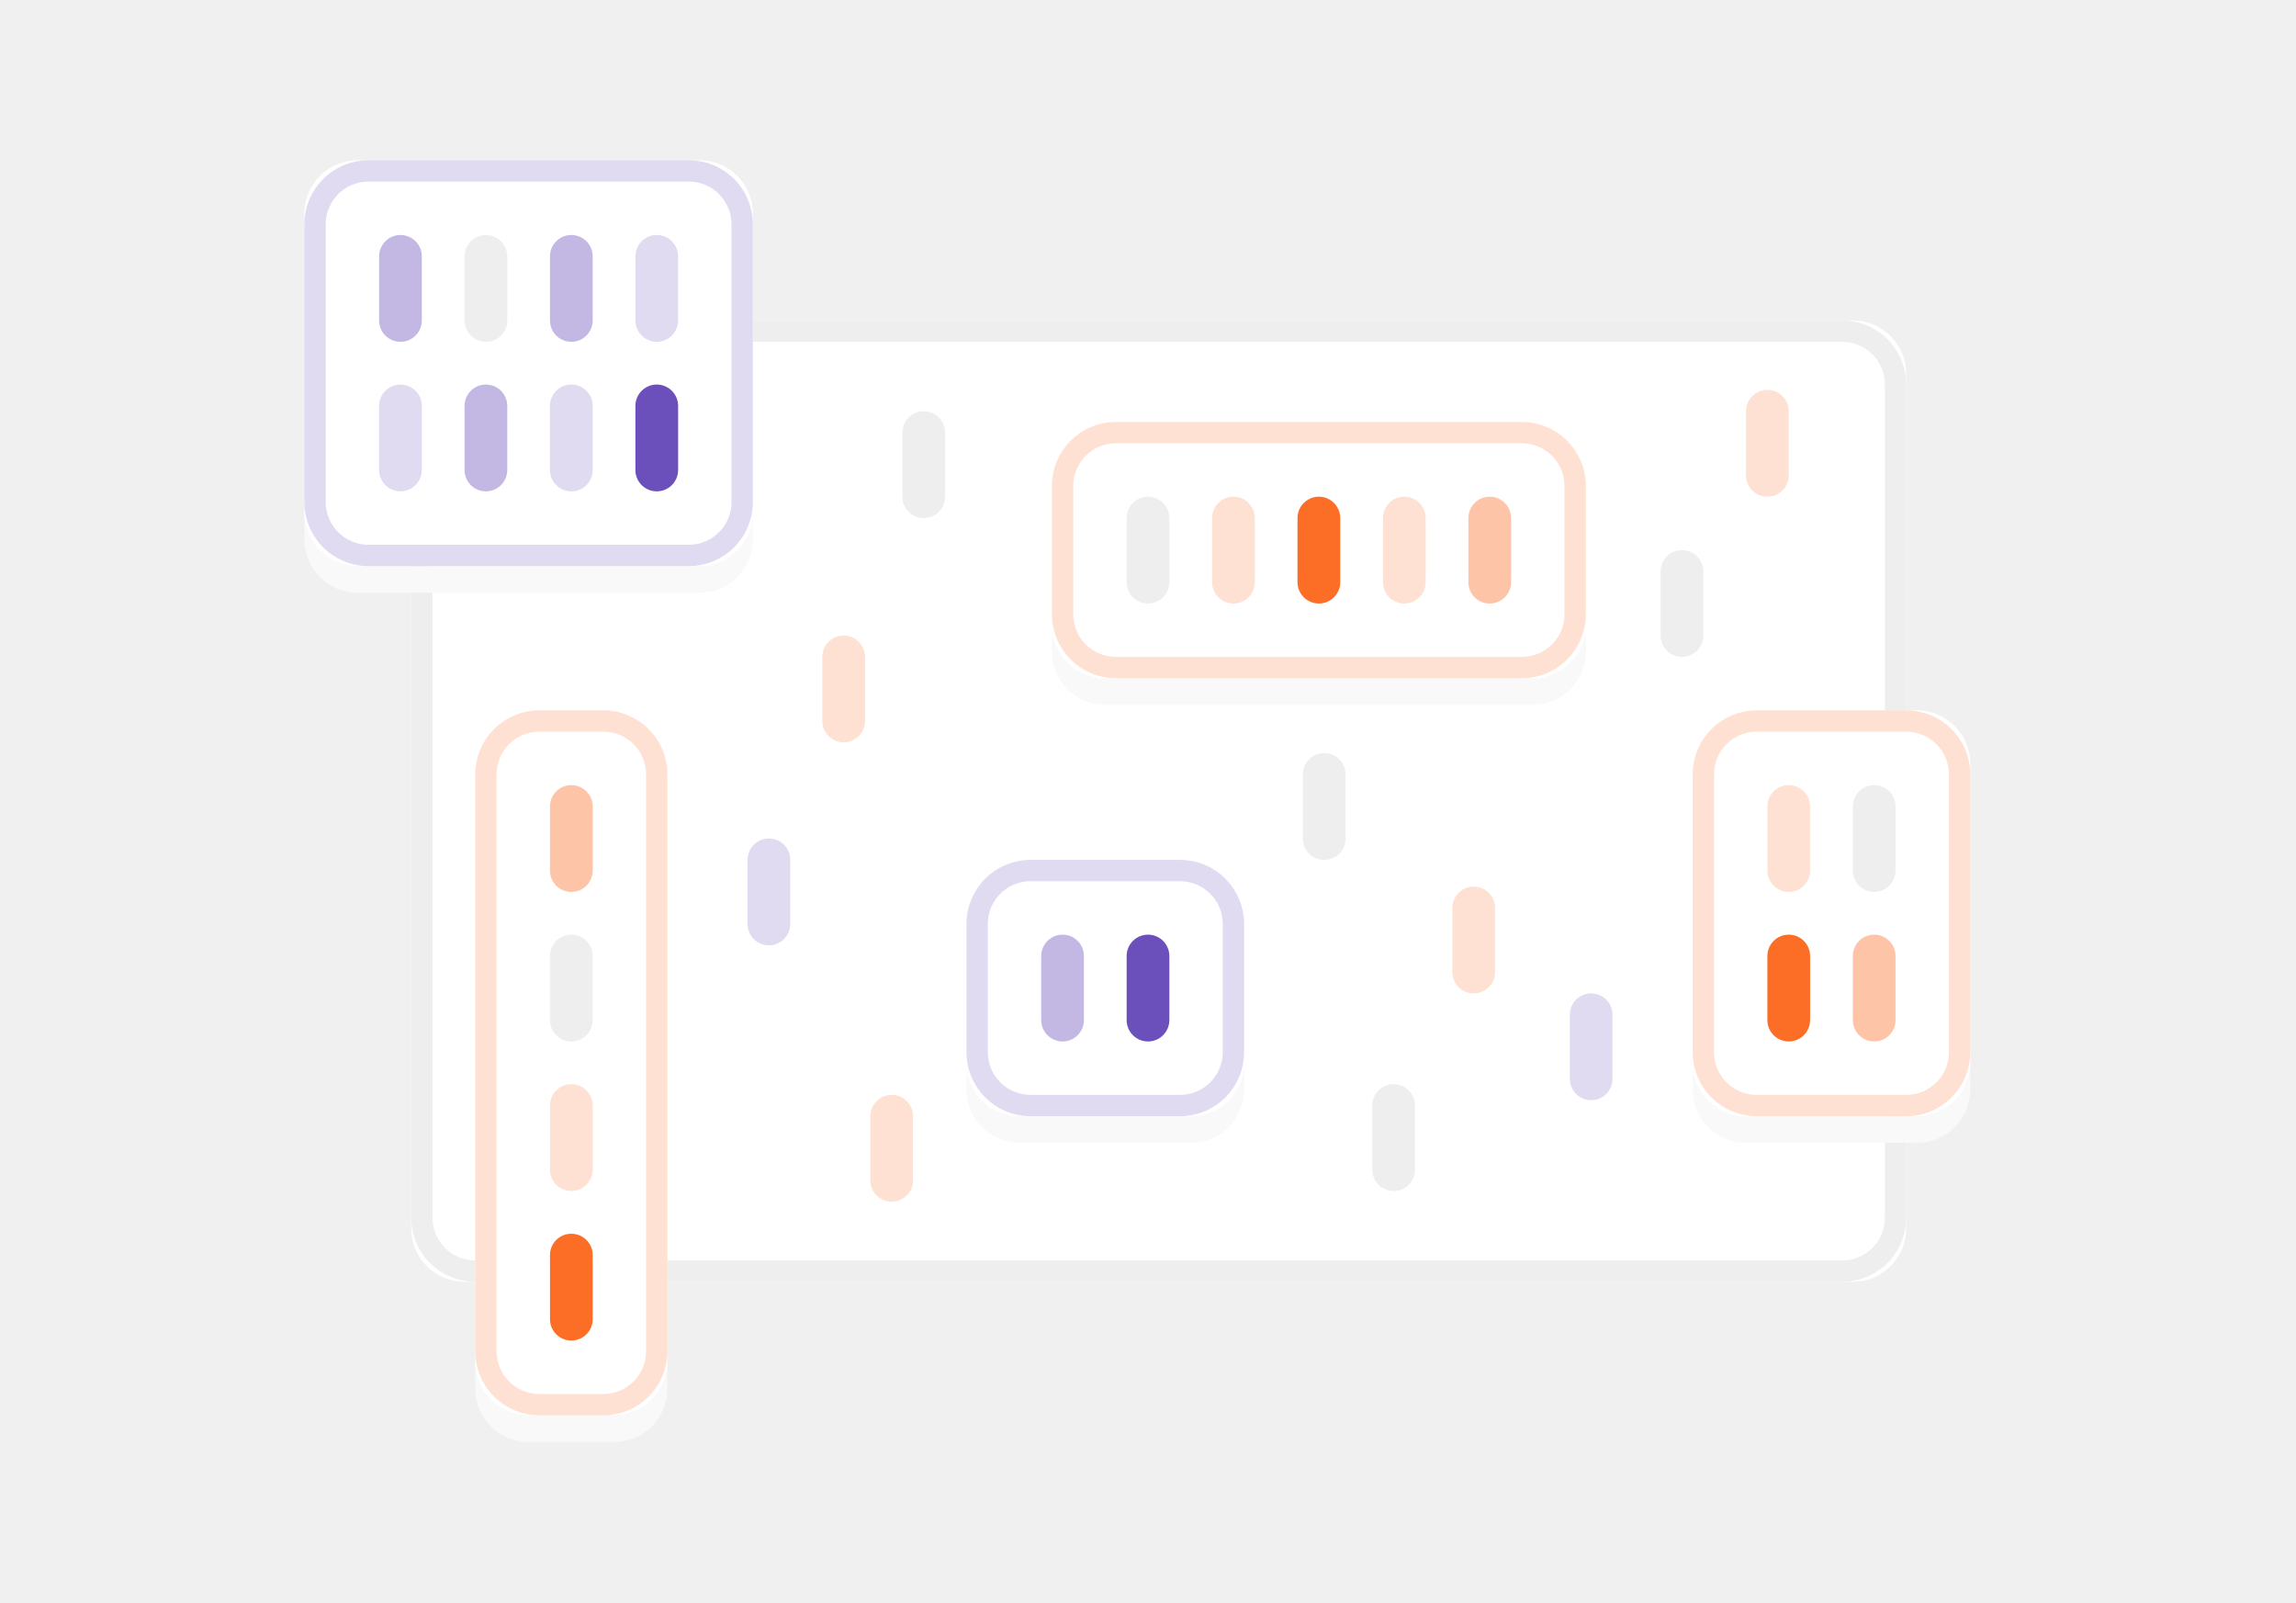
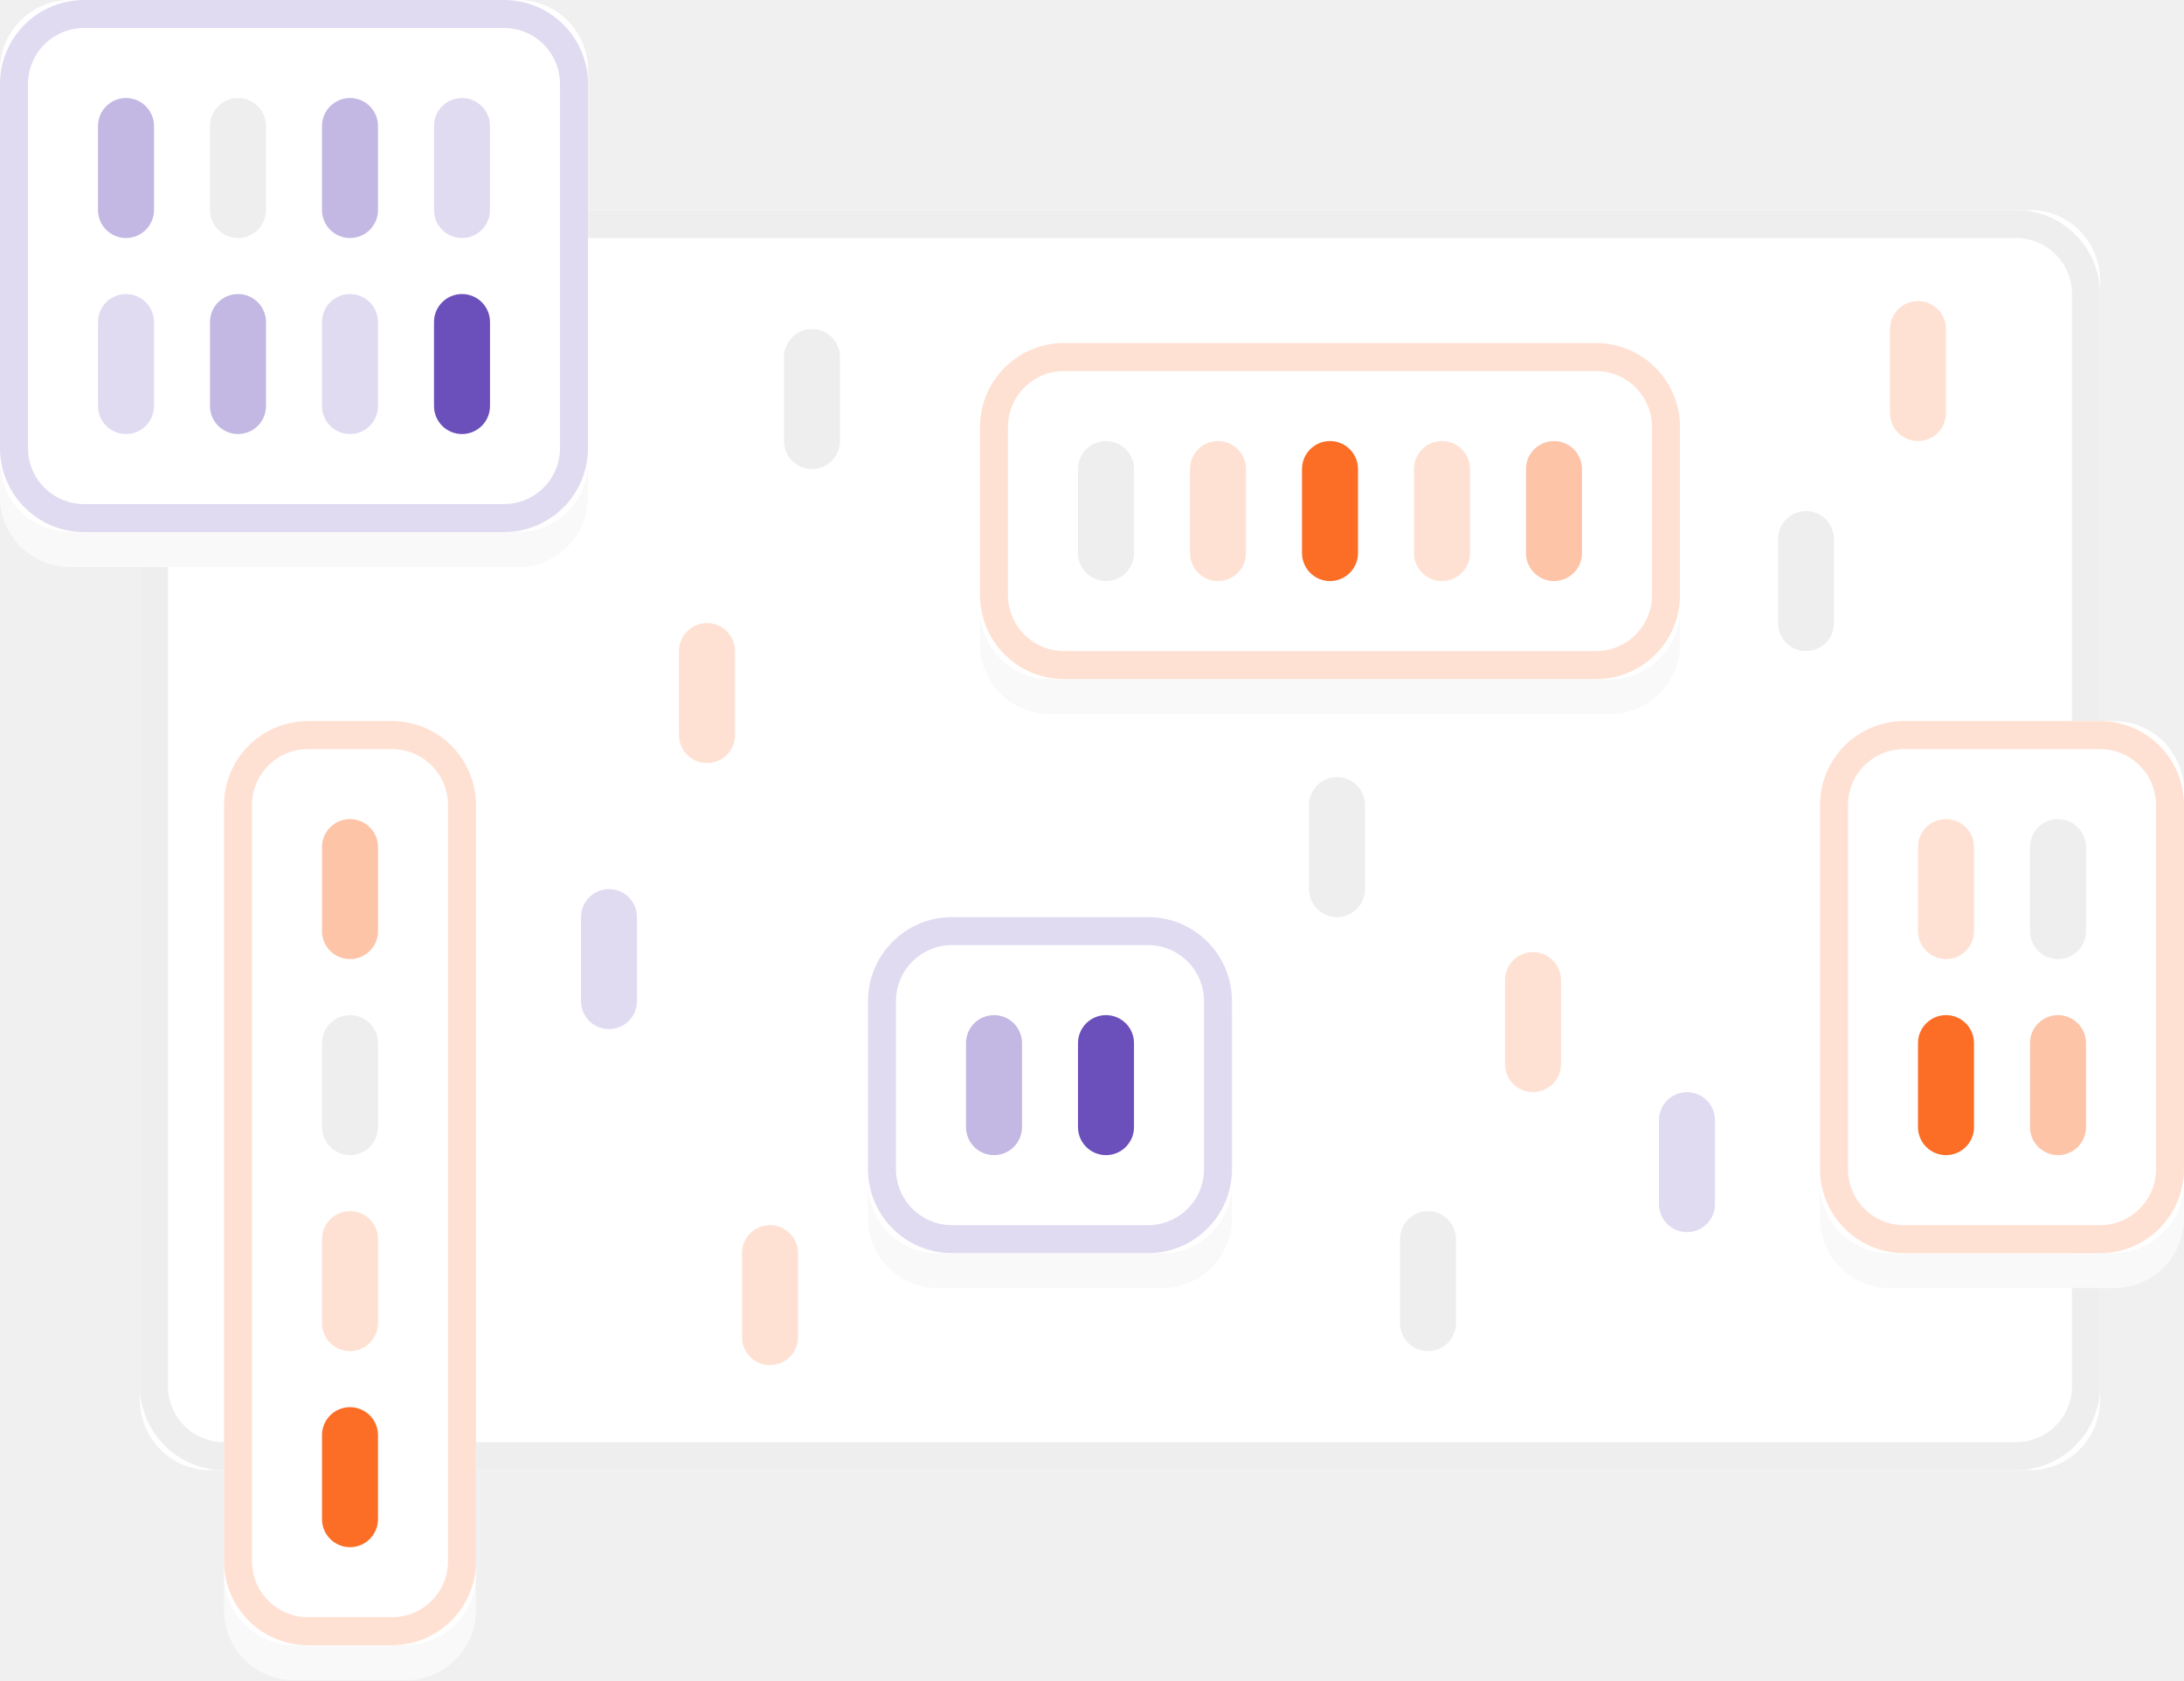
- <svg xmlns="http://www.w3.org/2000/svg" xmlns:xlink="http://www.w3.org/1999/xlink" width="430" height="300" viewBox="0 0 430 300">
+ <svg xmlns="http://www.w3.org/2000/svg" xmlns:xlink="http://www.w3.org/1999/xlink" width="312" height="240" viewBox="0 0 312 240">
  <defs>
-     <rect id="illustration-a" width="280" height="180" x="77" y="60" rx="10" />
-     <rect id="illustration-c" width="100" height="48" rx="10" />
-     <filter id="illustration-b" width="105%" height="120.8%" x="-2.5%" y="-5.2%" filterUnits="objectBoundingBox">
+     <rect id="a" width="280" height="180" x="77" y="60" rx="10" />
+     <rect id="c" width="100" height="48" rx="10" />
+     <filter id="b" width="105%" height="120.8%" x="-2.5%" y="-5.2%" filterUnits="objectBoundingBox">
      <feOffset dy="5" in="SourceAlpha" result="shadowOffsetOuter1" />
      <feComposite in="shadowOffsetOuter1" in2="SourceAlpha" operator="out" result="shadowOffsetOuter1" />
-       <feColorMatrix in="shadowOffsetOuter1" values="0 0 0 0 0.976   0 0 0 0 0.976   0 0 0 0 0.976  0 0 0 1 0" />
+       <feColorMatrix in="shadowOffsetOuter1" values="0 0 0 0 0.976 0 0 0 0 0.976 0 0 0 0 0.976 0 0 0 1 0" />
    </filter>
-     <rect id="illustration-e" width="84" height="76" rx="10" />
-     <filter id="illustration-d" width="106%" height="113.2%" x="-3%" y="-3.3%" filterUnits="objectBoundingBox">
+     <rect id="e" width="84" height="76" rx="10" />
+     <filter id="d" width="106%" height="113.2%" x="-3%" y="-3.3%" filterUnits="objectBoundingBox">
      <feOffset dy="5" in="SourceAlpha" result="shadowOffsetOuter1" />
      <feComposite in="shadowOffsetOuter1" in2="SourceAlpha" operator="out" result="shadowOffsetOuter1" />
-       <feColorMatrix in="shadowOffsetOuter1" values="0 0 0 0 0.976   0 0 0 0 0.976   0 0 0 0 0.976  0 0 0 1 0" />
+       <feColorMatrix in="shadowOffsetOuter1" values="0 0 0 0 0.976 0 0 0 0 0.976 0 0 0 0 0.976 0 0 0 1 0" />
    </filter>
-     <rect id="illustration-g" width="52" height="76" rx="10" />
-     <filter id="illustration-f" width="109.6%" height="113.2%" x="-4.8%" y="-3.3%" filterUnits="objectBoundingBox">
+     <rect id="g" width="52" height="76" rx="10" />
+     <filter id="f" width="109.6%" height="113.2%" x="-4.8%" y="-3.3%" filterUnits="objectBoundingBox">
      <feOffset dy="5" in="SourceAlpha" result="shadowOffsetOuter1" />
      <feComposite in="shadowOffsetOuter1" in2="SourceAlpha" operator="out" result="shadowOffsetOuter1" />
-       <feColorMatrix in="shadowOffsetOuter1" values="0 0 0 0 0.976   0 0 0 0 0.976   0 0 0 0 0.976  0 0 0 1 0" />
+       <feColorMatrix in="shadowOffsetOuter1" values="0 0 0 0 0.976 0 0 0 0 0.976 0 0 0 0 0.976 0 0 0 1 0" />
    </filter>
-     <rect id="illustration-i" width="36" height="132" rx="10" />
-     <filter id="illustration-h" width="113.9%" height="107.6%" x="-6.9%" y="-1.9%" filterUnits="objectBoundingBox">
+     <rect id="i" width="36" height="132" rx="10" />
+     <filter id="h" width="113.9%" height="107.6%" x="-6.9%" y="-1.9%" filterUnits="objectBoundingBox">
      <feOffset dy="5" in="SourceAlpha" result="shadowOffsetOuter1" />
      <feComposite in="shadowOffsetOuter1" in2="SourceAlpha" operator="out" result="shadowOffsetOuter1" />
-       <feColorMatrix in="shadowOffsetOuter1" values="0 0 0 0 0.976   0 0 0 0 0.976   0 0 0 0 0.976  0 0 0 1 0" />
+       <feColorMatrix in="shadowOffsetOuter1" values="0 0 0 0 0.976 0 0 0 0 0.976 0 0 0 0 0.976 0 0 0 1 0" />
    </filter>
-     <rect id="illustration-k" width="52" height="48" rx="10" />
-     <filter id="illustration-j" width="109.6%" height="120.8%" x="-4.8%" y="-5.2%" filterUnits="objectBoundingBox">
+     <rect id="k" width="52" height="48" rx="10" />
+     <filter id="j" width="109.6%" height="120.8%" x="-4.8%" y="-5.2%" filterUnits="objectBoundingBox">
      <feOffset dy="5" in="SourceAlpha" result="shadowOffsetOuter1" />
      <feComposite in="shadowOffsetOuter1" in2="SourceAlpha" operator="out" result="shadowOffsetOuter1" />
-       <feColorMatrix in="shadowOffsetOuter1" values="0 0 0 0 0.976   0 0 0 0 0.976   0 0 0 0 0.976  0 0 0 1 0" />
+       <feColorMatrix in="shadowOffsetOuter1" values="0 0 0 0 0.976 0 0 0 0 0.976 0 0 0 0 0.976 0 0 0 1 0" />
    </filter>
  </defs>
-   <g fill="none" fill-rule="evenodd">
-     <rect width="430" height="300" />
-     <use fill="#FFF" xlink:href="#illustration-a" />
+   <g fill="none" fill-rule="evenodd" transform="translate(-57 -30)">
+     <path d="M0 0h430v300H0z" />
+     <use fill="#FFF" xlink:href="#a" />
    <rect width="276" height="176" x="79" y="62" stroke="#EEE" stroke-width="4" rx="10" />
    <rect width="8" height="20" x="244" y="141" fill="#EEE" rx="4" />
    <rect width="8" height="20" x="311" y="103" fill="#EEE" rx="4" />
    <rect width="8" height="20" x="272" y="166" fill="#FEE1D3" rx="4" />
    <rect width="8" height="20" x="257" y="203" fill="#EEE" rx="4" />
    <rect width="8" height="20" x="169" y="77" fill="#EEE" rx="4" />
    <rect width="8" height="20" x="191" y="104" fill="#FFF" rx="4" />
    <rect width="8" height="20" x="140" y="157" fill="#E1DBF1" rx="4" />
    <rect width="8" height="20" x="154" y="119" fill="#FEE1D3" rx="4" />
    <rect width="8" height="20" x="163" y="205" fill="#FEE1D3" rx="4" />
    <rect width="8" height="20" x="294" y="186" fill="#E1DBF1" rx="4" />
    <rect width="8" height="20" x="327" y="73" fill="#FEE1D3" rx="4" />
    <g transform="translate(197 79)">
-       <use fill="#000" filter="url(#illustration-b)" xlink:href="#illustration-c" />
-       <use fill="#FFF" xlink:href="#illustration-c" />
+       <use fill="#000" filter="url(#b)" xlink:href="#c" />
+       <use fill="#FFF" xlink:href="#c" />
      <rect width="96" height="44" x="2" y="2" stroke="#FEE1D3" stroke-width="4" rx="10" />
      <rect width="8" height="20" x="62" y="14" fill="#FEE1D3" rx="4" />
      <rect width="8" height="20" x="78" y="14" fill="#FDC4A8" rx="4" />
      <rect width="8" height="20" x="46" y="14" fill="#FC6D26" rx="4" />
      <rect width="8" height="20" x="30" y="14" fill="#FEE1D3" rx="4" />
      <rect width="8" height="20" x="14" y="14" fill="#EEE" rx="4" />
    </g>
    <g transform="translate(57 30)">
-       <use fill="#000" filter="url(#illustration-d)" xlink:href="#illustration-e" />
-       <use fill="#FFF" xlink:href="#illustration-e" />
+       <use fill="#000" filter="url(#d)" xlink:href="#e" />
+       <use fill="#FFF" xlink:href="#e" />
      <rect width="80" height="72" x="2" y="2" stroke="#E1DBF1" stroke-width="4" rx="10" />
      <rect width="8" height="20" x="62" y="42" fill="#6B4FBB" rx="4" />
      <rect width="8" height="20" x="46" y="42" fill="#E1DBF1" rx="4" />
      <rect width="8" height="20" x="30" y="42" fill="#C3B8E3" rx="4" />
      <rect width="8" height="20" x="14" y="42" fill="#E1DBF1" rx="4" />
      <rect width="8" height="20" x="62" y="14" fill="#E1DBF1" rx="4" />
      <rect width="8" height="20" x="46" y="14" fill="#C3B8E3" rx="4" />
      <rect width="8" height="20" x="30" y="14" fill="#EEE" rx="4" />
      <rect width="8" height="20" x="14" y="14" fill="#C3B8E3" rx="4" />
    </g>
    <g transform="translate(317 133)">
-       <use fill="#000" filter="url(#illustration-f)" xlink:href="#illustration-g" />
-       <use fill="#FFF" xlink:href="#illustration-g" />
+       <use fill="#000" filter="url(#f)" xlink:href="#g" />
+       <use fill="#FFF" xlink:href="#g" />
      <rect width="48" height="72" x="2" y="2" stroke="#FEE1D3" stroke-width="4" rx="10" />
      <rect width="8" height="20" x="14" y="14" fill="#FEE1D3" rx="4" />
      <rect width="8" height="20" x="14" y="42" fill="#FC6D26" rx="4" />
      <rect width="8" height="20" x="30" y="14" fill="#EEE" rx="4" />
      <rect width="8" height="20" x="30" y="42" fill="#FDC4A8" rx="4" />
    </g>
    <g transform="translate(89 133)">
-       <use fill="#000" filter="url(#illustration-h)" xlink:href="#illustration-i" />
-       <use fill="#FFF" xlink:href="#illustration-i" />
+       <use fill="#000" filter="url(#h)" xlink:href="#i" />
+       <use fill="#FFF" xlink:href="#i" />
      <rect width="32" height="128" x="2" y="2" stroke="#FEE1D3" stroke-width="4" rx="10" />
      <rect width="8" height="20" x="14" y="14" fill="#FDC4A8" rx="4" />
      <rect width="8" height="20" x="14" y="42" fill="#EEE" rx="4" />
      <rect width="8" height="20" x="14" y="70" fill="#FEE1D3" rx="4" />
      <rect width="8" height="20" x="14" y="98" fill="#FC6D26" rx="4" />
    </g>
    <g transform="translate(181 161)">
-       <use fill="#000" filter="url(#illustration-j)" xlink:href="#illustration-k" />
-       <use fill="#FFF" xlink:href="#illustration-k" />
+       <use fill="#000" filter="url(#j)" xlink:href="#k" />
+       <use fill="#FFF" xlink:href="#k" />
      <rect width="48" height="44" x="2" y="2" stroke="#E1DBF1" stroke-width="4" rx="10" />
      <rect width="8" height="20" x="30" y="14" fill="#6B4FBB" rx="4" />
      <rect width="8" height="20" x="14" y="14" fill="#C3B8E3" rx="4" />
    </g>
  </g>
</svg>
